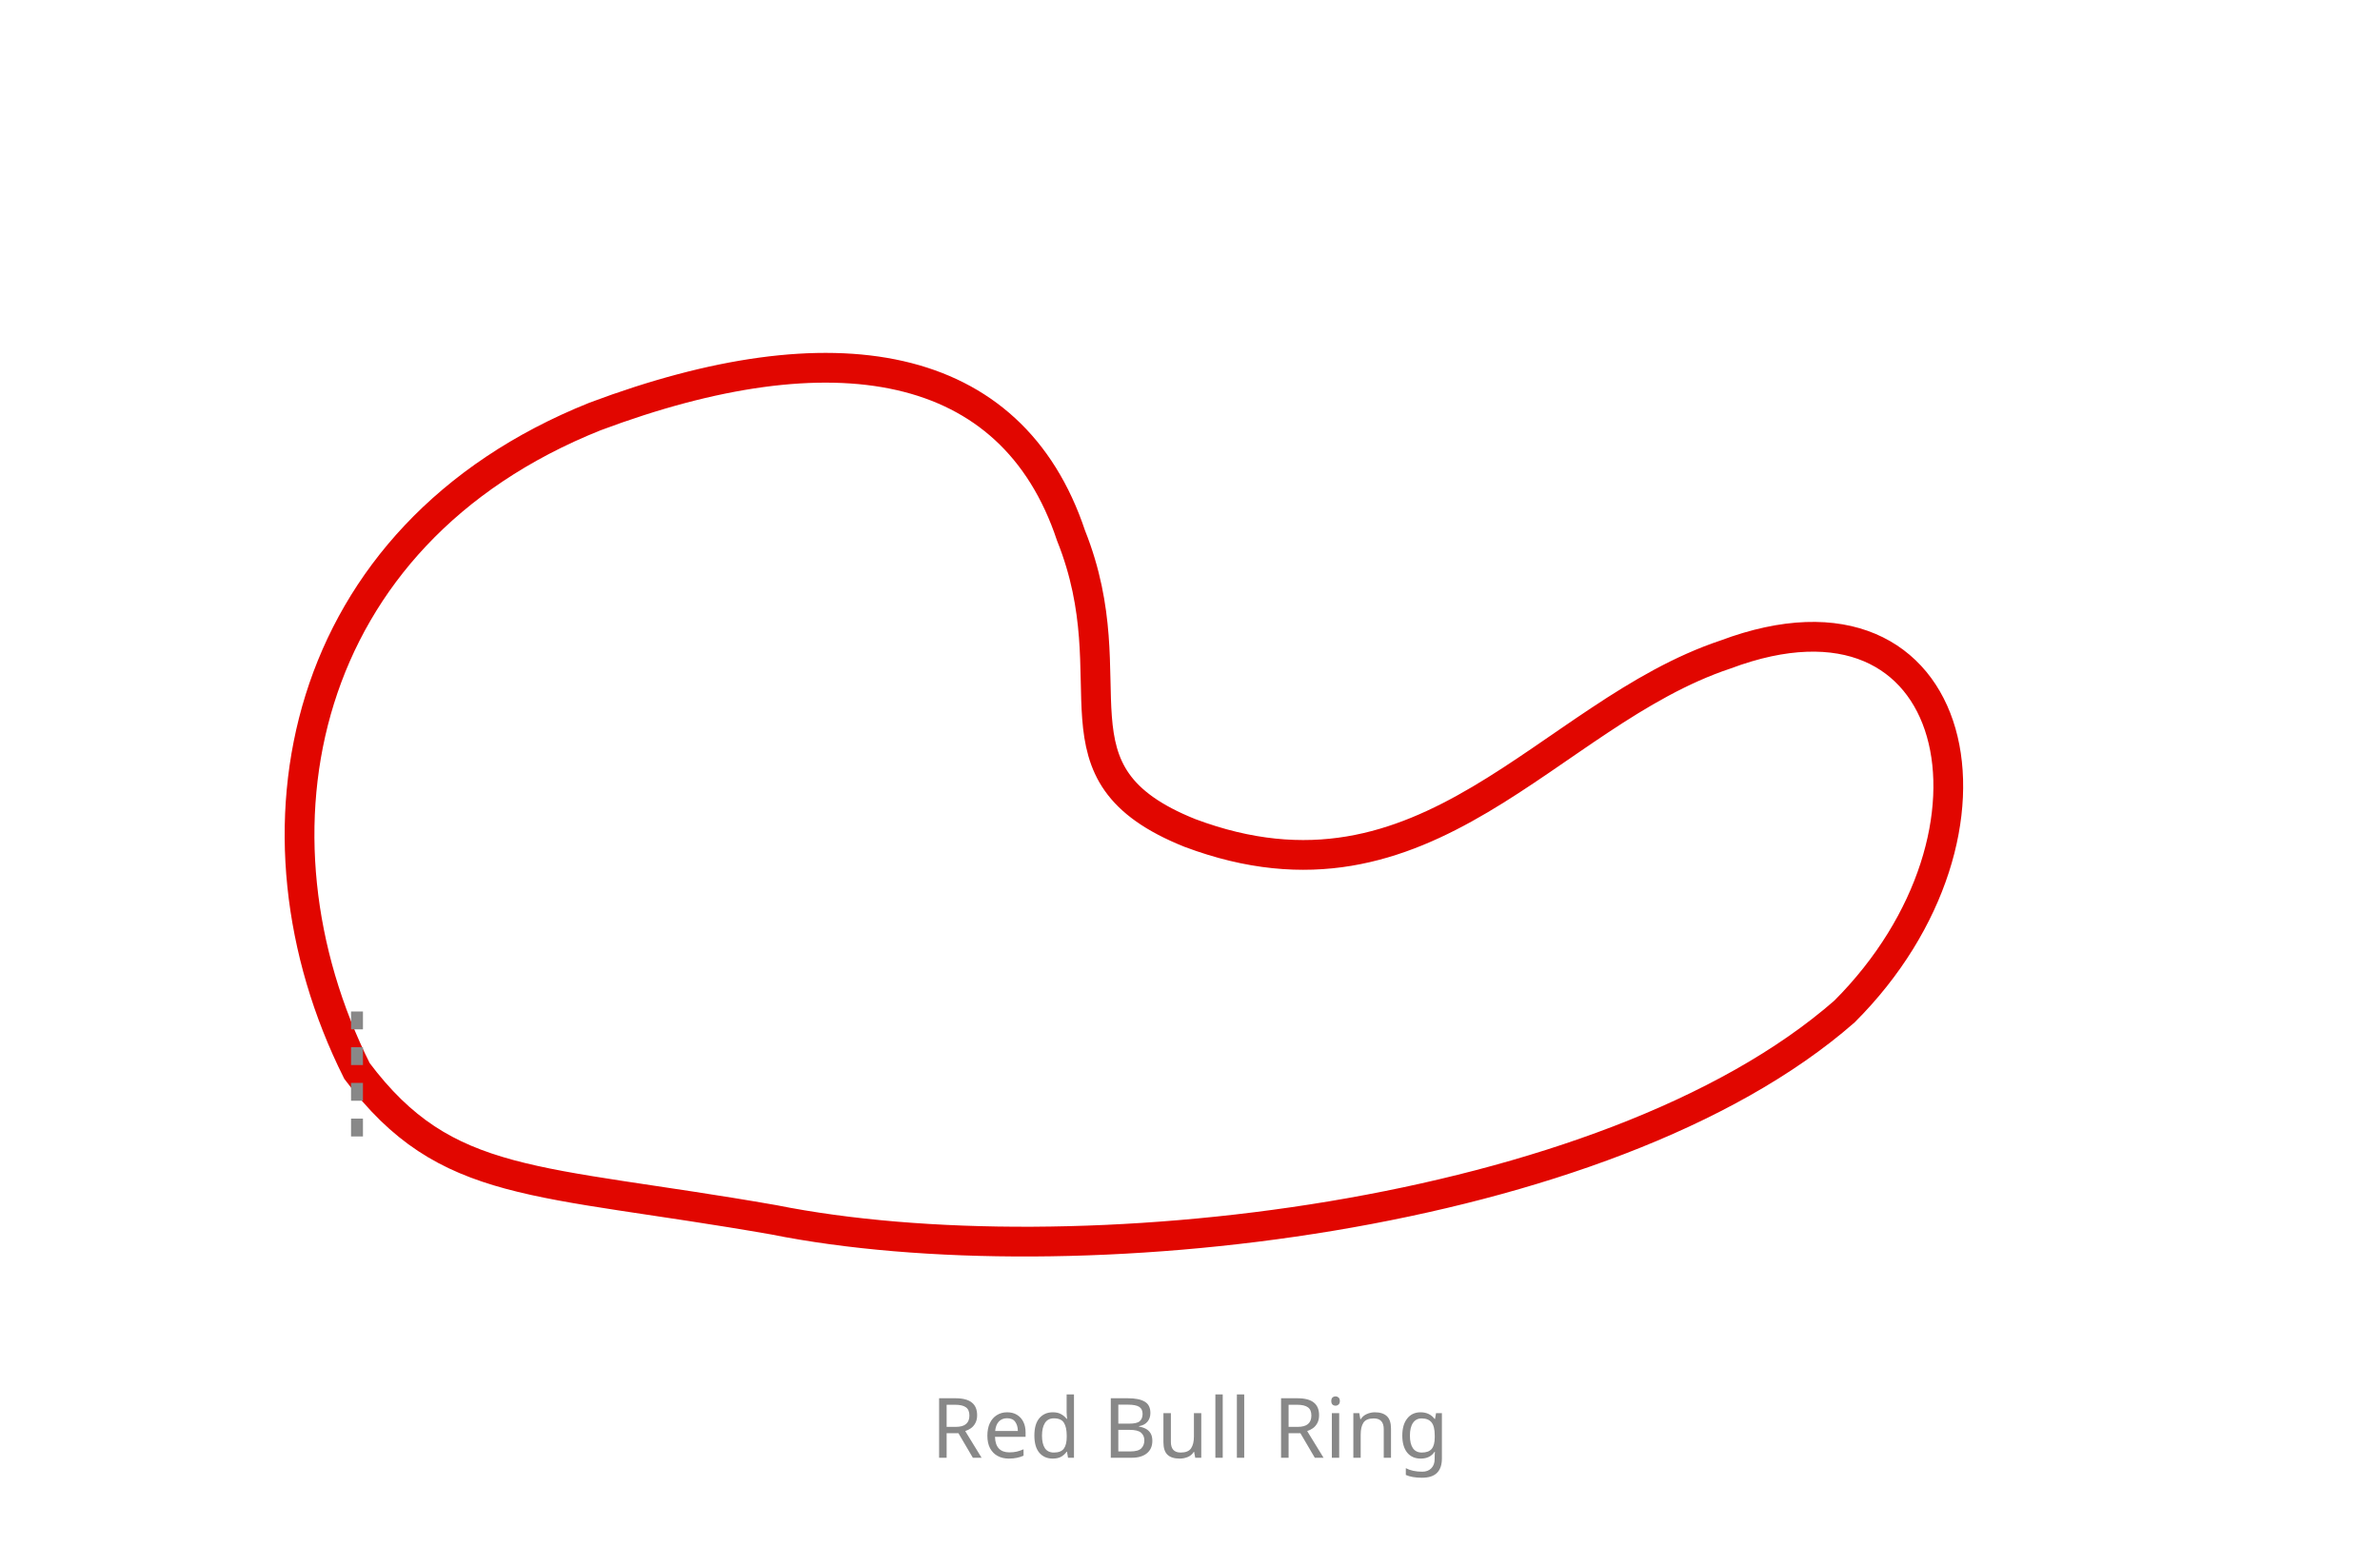
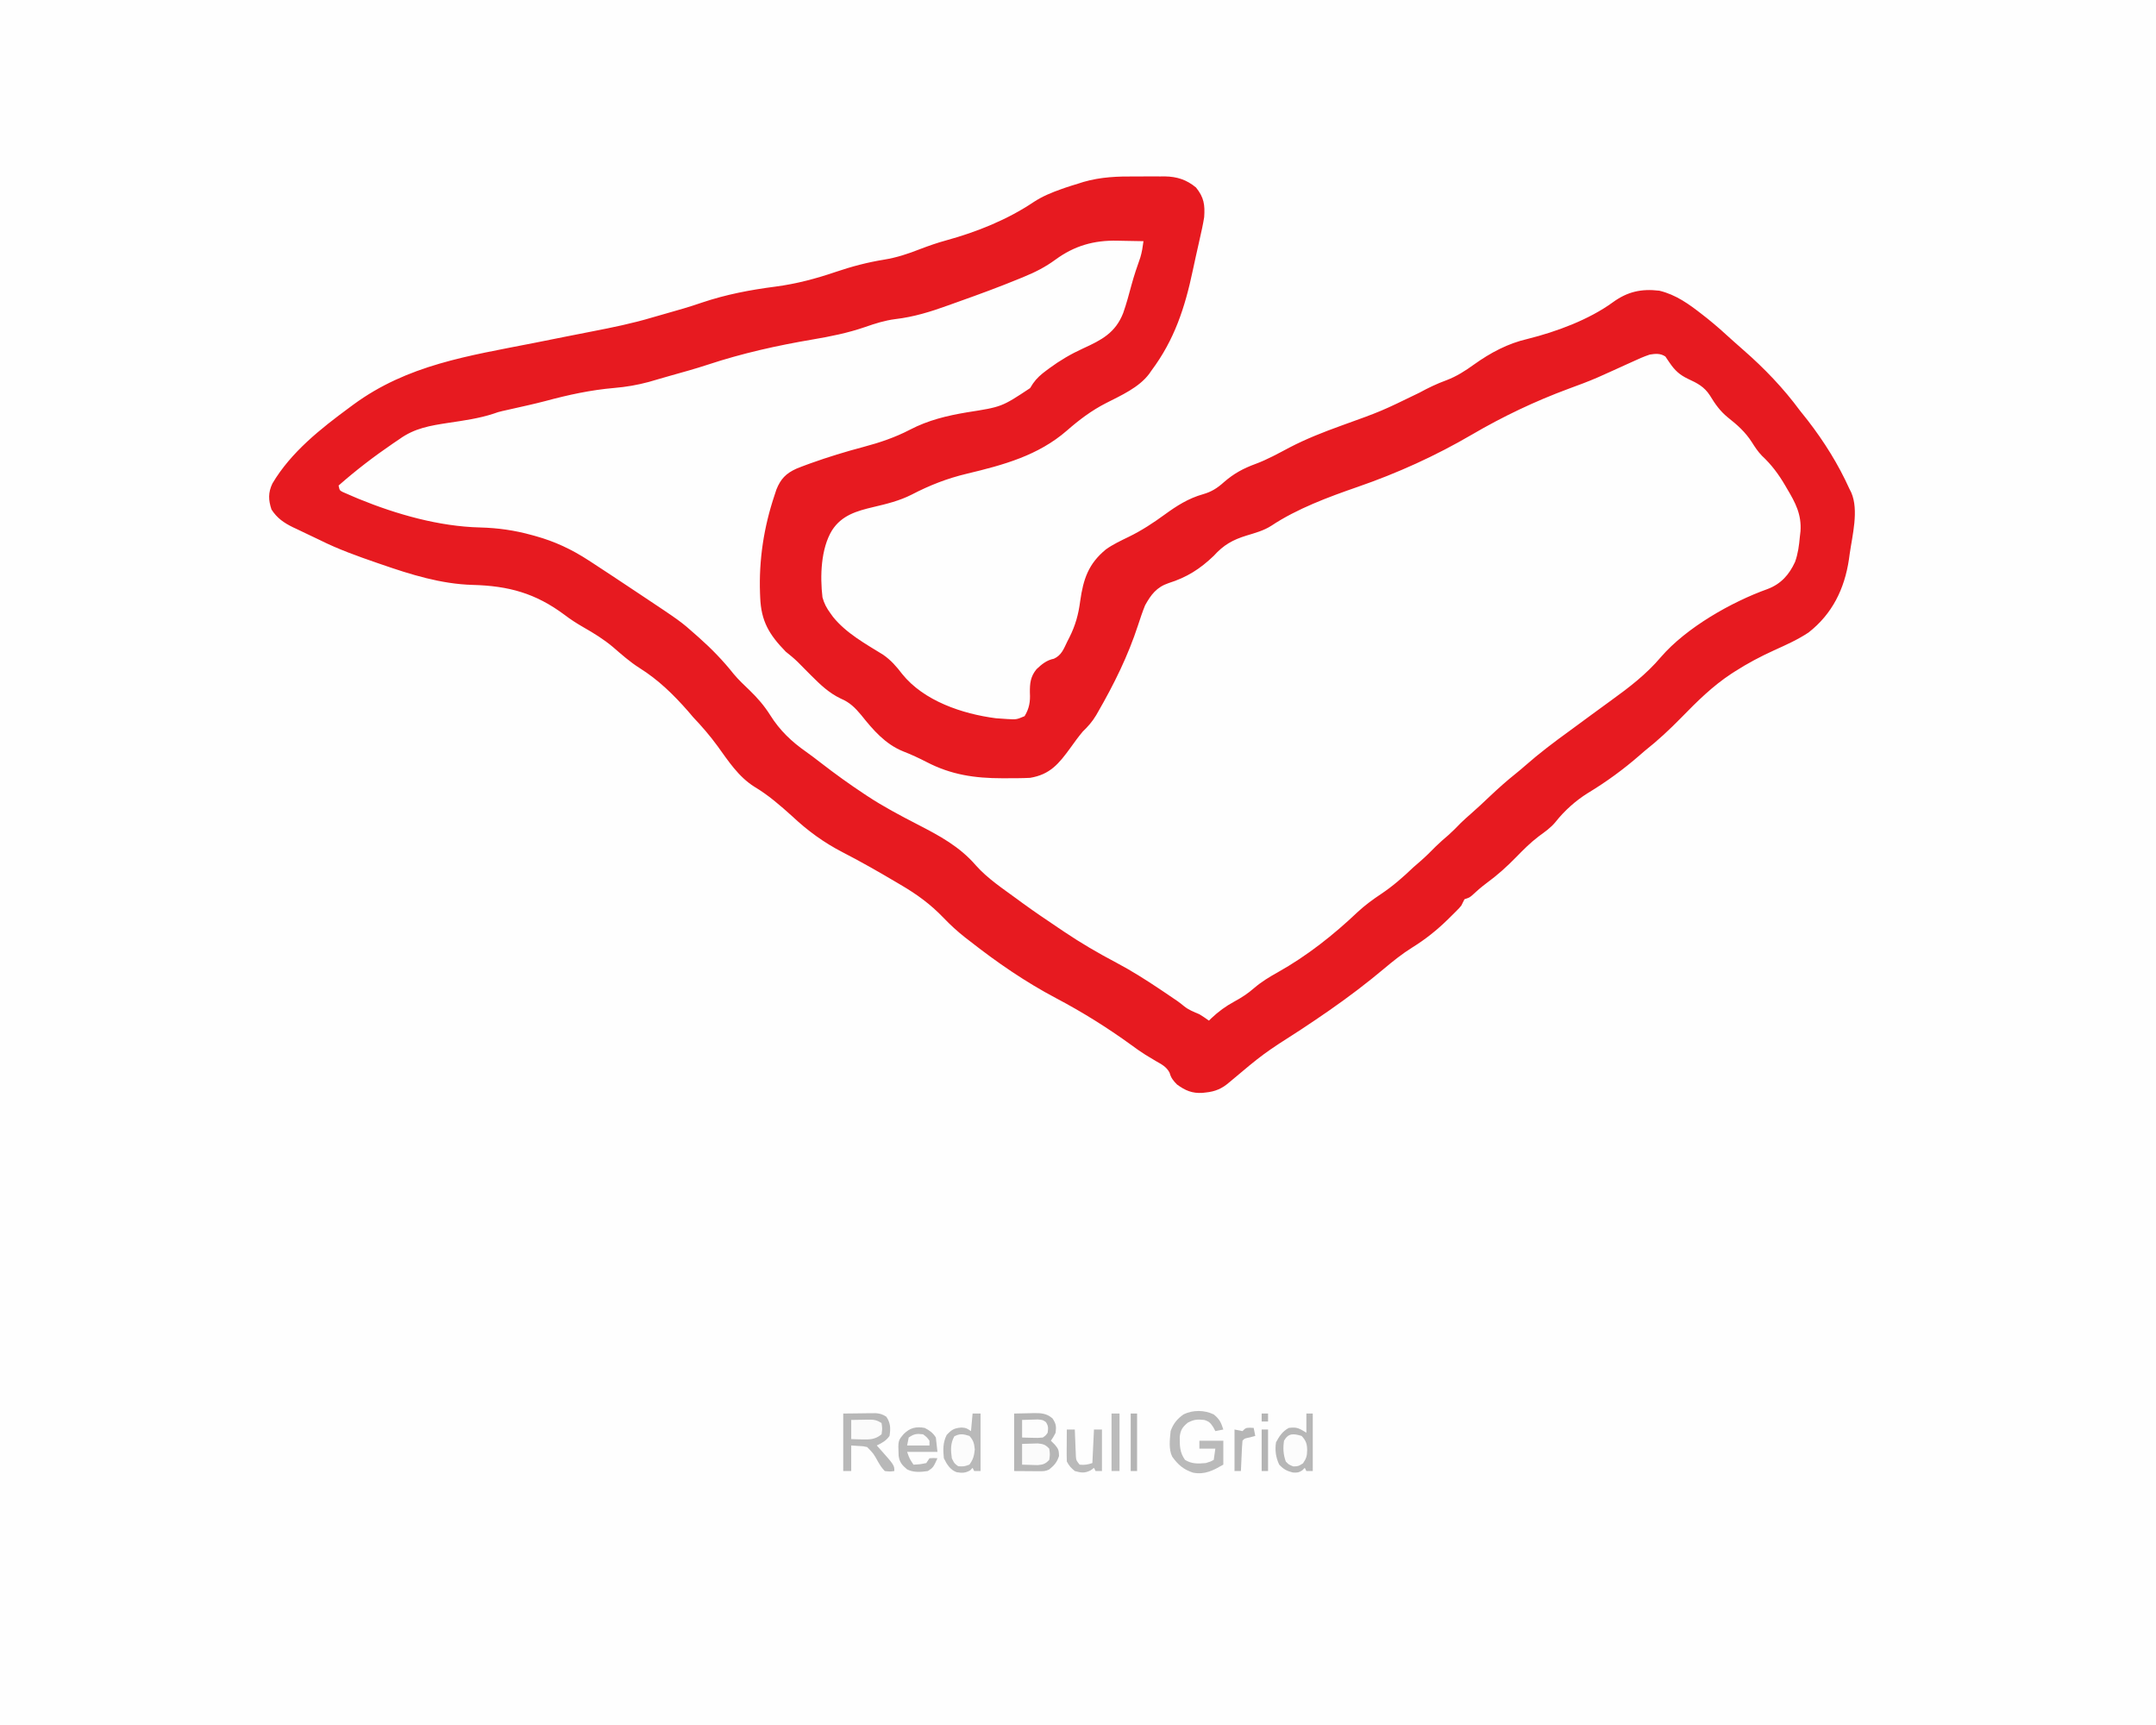
- <svg xmlns="http://www.w3.org/2000/svg" viewBox="0 0 400 260">
-   <path d="M 60 180            C 40 140, 50 90, 100 70            C 140 55, 170 60, 180 90            C 190 115, 175 130, 200 140            C 240 155, 260 120, 290 110            C 330 95, 340 140, 310 170            C 270 205, 180 215, 130 205            C 90 198, 75 200, 60 180 Z" fill="none" stroke="#e10600" stroke-width="5" stroke-linecap="round" />
-   <line x1="60" y1="170" x2="60" y2="192" stroke="#888" stroke-width="2" stroke-dasharray="3,3" />
-   <text x="200" y="245" text-anchor="middle" fill="#888" font-family="sans-serif" font-size="14">Red Bull Ring</text>
+ <svg xmlns="http://www.w3.org/2000/svg" version="1.1" width="1350" height="1080">
+   <path d="M0 0 C445.5 0 891 0 1350 0 C1350 356.4 1350 712.8 1350 1080 C904.5 1080 459 1080 0 1080 C0 723.6 0 367.2 0 0 Z " fill="#FEFEFE" transform="translate(0,0)" />
+   <path d="M0 0 C0.984 0.004 0.984 0.004 1.988 0.009 C4.056 0.02 6.123 0.045 8.191 0.07 C9.605 0.08 11.018 0.089 12.432 0.098 C15.873 0.12 19.313 0.154 22.754 0.195 C21.149 8.184 18.77 15.87 16.316 23.633 C15.526 26.152 14.735 28.672 13.945 31.191 C13.569 32.386 13.193 33.581 12.805 34.813 C11.639 38.565 10.529 42.332 9.451 46.111 C6.667 54.434 1.244 58.972 -6.246 63.195 C-10.194 65.135 -14.198 66.954 -18.199 68.782 C-24.911 71.902 -30.457 75.564 -36.246 80.195 C-37.662 81.175 -39.079 82.154 -40.496 83.133 C-43.491 85.361 -45.542 87.75 -47.746 90.758 C-56.583 102.566 -71.896 104.341 -85.619 106.774 C-100.611 109.458 -114.512 112.665 -127.918 120.166 C-134.929 123.948 -142.642 125.95 -150.246 128.195 C-150.931 128.398 -151.616 128.601 -152.322 128.81 C-155.053 129.619 -157.784 130.425 -160.516 131.228 C-186.263 137.02 -186.263 137.02 -205.555 152.511 C-208.927 159.47 -210.807 166.539 -212.434 174.07 C-212.68 175.152 -212.927 176.233 -213.182 177.348 C-215.741 188.798 -217.599 199.941 -217.434 211.695 C-217.424 212.689 -217.415 213.683 -217.405 214.707 C-217.369 217.537 -217.313 220.366 -217.246 223.195 C-217.232 223.914 -217.218 224.634 -217.204 225.375 C-216.907 237.348 -213.517 243.231 -205.41 251.879 C-203.738 253.669 -202.192 255.459 -200.684 257.383 C-198.194 260.255 -195.561 262.57 -192.664 265.016 C-190.782 266.712 -189.04 268.419 -187.297 270.25 C-179.728 278.183 -172.287 284.481 -162.191 289.145 C-156.684 291.746 -153.851 296.376 -150.457 301.223 C-148.256 304.182 -145.912 306.654 -143.246 309.195 C-142.719 309.72 -142.192 310.245 -141.648 310.785 C-134.104 317.726 -124.346 321.205 -114.965 324.977 C-112.55 326.059 -110.632 327.221 -108.496 328.758 C-96.906 336.476 -79.855 336.399 -66.52 336.436 C-64.383 336.445 -62.246 336.476 -60.109 336.508 C-49.8 336.59 -40.577 335.916 -32.246 329.195 C-29.633 326.511 -29.633 326.511 -27.246 323.508 C-26.815 322.982 -26.385 322.456 -25.941 321.914 C-22.923 318.178 -20.197 314.327 -17.695 310.23 C-16.246 308.195 -16.246 308.195 -13.793 305.762 C1.407 290.445 11.69 263.3 18.445 243.168 C26.083 220.489 26.083 220.489 35.562 215.164 C37.872 214.143 40.128 213.47 42.566 212.82 C51.929 210.239 59.202 204.144 66.172 197.602 C67.45 196.41 67.45 196.41 68.754 195.195 C69.592 194.352 69.592 194.352 70.448 193.492 C75.734 188.436 80.814 186.387 87.754 184.32 C94.736 182.069 101.223 179.757 107.504 175.945 C124.039 166.014 142.225 159.207 160.391 152.917 C172.492 148.684 184.113 143.546 195.754 138.195 C197.411 137.449 199.069 136.703 200.727 135.957 C209.314 132.043 217.564 127.695 225.754 123.008 C249.615 109.356 273.768 97.689 299.629 88.32 C308.956 84.907 317.956 80.706 326.994 76.6 C327.614 76.318 328.235 76.037 328.874 75.746 C330.585 74.969 332.295 74.188 334.005 73.407 C338.519 71.417 342.862 69.824 347.754 71.195 C350.845 73.86 353.266 76.973 355.754 80.195 C359.03 84.108 362.13 85.933 366.691 88.07 C374.097 91.633 377.308 95.926 381.629 102.695 C385.154 108.112 389.706 111.817 394.762 115.762 C399.925 119.963 403.137 124.616 406.688 130.223 C408.675 133.082 410.714 135.267 413.254 137.633 C418.13 142.299 421.467 147.485 424.735 153.368 C425.436 154.625 426.151 155.874 426.878 157.116 C432.434 166.646 435.07 173.923 433.754 185.195 C433.655 186.321 433.555 187.446 433.453 188.605 C432.324 198.36 429.215 206.911 421.871 213.688 C418.552 216.052 414.956 217.387 411.168 218.844 C393.992 225.644 378.561 236.014 363.504 246.57 C362.825 247.046 362.147 247.521 361.448 248.011 C355.579 252.191 349.872 256.56 345.254 262.133 C339.8 268.686 333.754 274.219 326.941 279.32 C326.206 279.877 325.471 280.433 324.714 281.006 C318.774 285.482 312.749 289.838 306.707 294.174 C284.43 310.183 262.772 326.842 242.668 345.527 C240.437 347.57 238.186 349.568 235.902 351.551 C231.756 355.166 227.746 358.911 223.754 362.695 C222.259 364.107 220.764 365.518 219.27 366.93 C218.519 367.639 217.768 368.349 216.994 369.08 C211.552 374.219 206.09 379.337 200.622 384.448 C199.399 385.592 198.177 386.737 196.956 387.884 C188.163 396.142 179.26 403.858 169.254 410.633 C162.341 415.324 156.341 420.752 150.324 426.527 C137.181 438.892 121.901 448.913 106.457 458.172 C100.118 461.979 94.268 466.023 88.497 470.62 C84.339 473.881 80.032 476.284 75.344 478.68 C70.963 481.243 67.378 484.67 63.754 488.195 C62.866 487.58 62.866 487.58 61.961 486.953 C61.171 486.414 60.381 485.875 59.566 485.32 C58.789 484.787 58.012 484.253 57.211 483.703 C54.835 482.141 54.835 482.141 52.336 481.273 C49.073 479.911 46.439 477.923 43.629 475.82 C32.194 467.504 20.37 460.013 7.823 453.483 C-16.184 440.986 -38.627 425.442 -60.246 409.195 C-60.858 408.737 -61.47 408.279 -62.101 407.808 C-78.616 395.41 -78.616 395.41 -84.684 388.195 C-91.567 380.145 -100.269 375.288 -109.559 370.445 C-111.883 369.21 -114.207 367.974 -116.531 366.738 C-119.701 365.064 -122.872 363.392 -126.046 361.725 C-150.327 348.937 -173.186 332.785 -194.246 315.195 C-194.947 314.617 -195.649 314.038 -196.371 313.441 C-202.686 308.096 -207.955 302.534 -212.059 295.32 C-216.206 288.538 -221.887 283.346 -227.552 277.826 C-232.492 273.001 -236.922 268.136 -241.188 262.707 C-260.323 239.36 -288.401 223.569 -313.454 207.356 C-315.088 206.298 -316.721 205.237 -318.354 204.177 C-334.212 193.897 -348.87 186.866 -367.246 182.195 C-368.244 181.936 -369.242 181.677 -370.27 181.41 C-376.283 180.097 -382.306 180.025 -388.434 179.82 C-404.911 179.255 -421.352 176.575 -437.15 171.82 C-439.639 171.078 -442.138 170.375 -444.637 169.668 C-457.006 166.103 -468.645 161.771 -480.246 156.195 C-480.246 152.195 -480.246 152.195 -478.035 149.855 C-476.992 148.975 -475.936 148.111 -474.871 147.258 C-474.011 146.551 -474.011 146.551 -473.133 145.831 C-439.228 118.4 -439.228 118.4 -422.75 115.73 C-422.039 115.611 -421.329 115.492 -420.597 115.369 C-418.335 114.989 -416.072 114.622 -413.809 114.258 C-403.888 112.65 -394.213 110.802 -384.527 108.103 C-380.481 106.984 -376.414 106.063 -372.309 105.195 C-366.64 103.964 -360.998 102.669 -355.371 101.258 C-354.395 101.015 -354.395 101.015 -353.4 100.768 C-349.845 99.877 -346.311 98.937 -342.785 97.938 C-332.982 95.23 -323.441 93.645 -313.309 92.695 C-296.316 91.088 -280.649 87.228 -264.555 81.664 C-251.064 77.015 -237.196 73.504 -223.375 69.995 C-221.125 69.42 -218.879 68.832 -216.635 68.236 C-207.095 65.731 -197.528 63.96 -187.799 62.359 C-174.475 60.147 -161.599 57.728 -148.912 52.948 C-142.916 50.756 -137.178 49.706 -130.879 48.895 C-119.681 47.397 -109.424 44.024 -98.809 40.258 C-96.879 39.586 -94.949 38.915 -93.02 38.244 C-60.455 27.94 -60.455 27.94 -31.309 11.195 C-22.557 4.238 -11.151 -0.096 0 0 Z " fill="#FEFEFE" transform="translate(693.2461,150.8047)" />
+   <path d="M0 0 C3.092 0.022 6.181 -0 9.273 -0.025 C11.267 -0.023 13.261 -0.018 15.255 -0.01 C16.165 -0.018 17.074 -0.026 18.011 -0.034 C25.614 0.076 31.611 2.025 37.509 6.896 C42.524 13.092 43.189 17.79 42.634 25.521 C41.908 30.067 40.912 34.536 39.884 39.021 C39.608 40.26 39.332 41.499 39.048 42.776 C38.498 45.243 37.944 47.709 37.386 50.174 C36.755 52.983 36.146 55.794 35.556 58.611 C30.642 81.978 24.043 102.264 9.634 121.521 C8.936 122.533 8.936 122.533 8.224 123.564 C1.766 132.194 -9.546 137.163 -18.928 141.959 C-28.013 146.627 -35.629 152.376 -43.307 159.096 C-61.296 174.737 -83.055 180.637 -105.866 186.084 C-118.414 189.08 -129.138 193.293 -140.553 199.209 C-148.1 203.051 -156.269 205.048 -164.475 206.968 C-174.912 209.435 -184.282 212.109 -190.366 221.521 C-197.396 232.974 -197.939 250.348 -196.366 263.521 C-195.296 267.405 -193.751 270.293 -191.366 273.521 C-190.564 274.633 -190.564 274.633 -189.745 275.768 C-181.558 285.926 -169.407 292.649 -158.425 299.416 C-153.567 302.76 -150.042 306.796 -146.491 311.459 C-132.972 328.346 -108.796 336.497 -87.803 339.209 C-86.326 339.333 -84.846 339.436 -83.366 339.521 C-82.422 339.586 -81.479 339.65 -80.507 339.717 C-74.861 340.028 -74.861 340.028 -69.803 337.896 C-66.842 333.004 -66.176 328.796 -66.491 323.146 C-66.557 317.315 -66.113 313.116 -62.366 308.521 C-59.037 305.355 -56.001 302.849 -51.436 301.936 C-46.67 299.74 -45.337 295.857 -43.116 291.271 C-42.683 290.425 -42.25 289.578 -41.803 288.705 C-37.972 281.102 -36.077 274.236 -34.991 265.834 C-33.037 252.109 -29.886 242.544 -18.928 233.521 C-14.408 230.276 -9.414 227.977 -4.427 225.548 C3.524 221.653 10.725 216.928 17.873 211.722 C25.481 206.191 32.737 201.545 41.884 198.959 C47.167 197.46 50.805 195.163 54.915 191.475 C61.145 186.015 67.137 182.791 74.814 179.975 C82.217 177.244 89.156 173.354 96.127 169.681 C106.598 164.23 117.359 160.038 128.447 156.021 C153.491 147.022 153.491 147.022 177.384 135.396 C182.941 132.359 188.37 129.751 194.322 127.584 C200.815 125.122 206.015 121.744 211.639 117.707 C221.923 110.361 232.8 104.547 245.177 101.709 C263.115 97.235 283.598 89.684 298.634 78.709 C307.739 72.108 316.409 70.187 327.634 71.521 C338.136 74.039 346.292 79.984 354.634 86.521 C355.605 87.279 356.575 88.037 357.575 88.818 C363.19 93.323 368.547 98.083 373.833 102.967 C375.981 104.926 378.151 106.832 380.353 108.729 C393.403 120.122 405.357 132.587 415.634 146.521 C417.259 148.563 418.884 150.605 420.509 152.646 C430.794 165.933 439.726 180.204 446.634 195.521 C447.025 196.299 447.415 197.076 447.818 197.877 C452.671 209.03 448.44 224.881 446.822 236.396 C446.669 237.513 446.516 238.629 446.358 239.779 C443.607 258.151 435.988 273.865 421.075 285.521 C414.298 290.033 406.909 293.311 399.517 296.664 C390.929 300.574 382.817 304.864 374.884 309.959 C373.875 310.604 373.875 310.604 372.845 311.263 C360.982 319.045 351.31 328.655 341.45 338.746 C334.165 346.187 326.815 353.061 318.634 359.521 C317.52 360.467 316.412 361.42 315.314 362.385 C305.182 371.233 294.336 379.122 282.822 386.084 C275.255 390.801 268.225 397.083 262.697 404.084 C259.698 407.784 255.965 410.322 252.146 413.127 C247.025 417.001 242.606 421.425 238.134 426.021 C232.233 432.076 226.268 437.44 219.45 442.432 C216.188 444.853 213.196 447.483 210.22 450.244 C208.634 451.521 208.634 451.521 205.634 452.521 C204.926 453.833 204.263 455.17 203.634 456.521 C202.281 458.134 202.281 458.134 200.728 459.693 C199.867 460.56 199.867 460.56 198.99 461.445 C198.377 462.047 197.765 462.65 197.134 463.271 C196.501 463.897 195.868 464.522 195.216 465.167 C188.339 471.888 181.242 477.566 173.072 482.646 C166.666 486.633 160.943 491.232 155.17 496.078 C150.181 500.262 145.121 504.319 139.947 508.271 C139.319 508.753 138.691 509.235 138.045 509.731 C126.818 518.269 115.209 526.221 103.444 533.993 C79.732 549.183 79.732 549.183 58.247 567.244 C53.81 571.111 49.457 572.951 43.634 573.521 C42.953 573.598 42.273 573.674 41.572 573.752 C35.163 574.164 30.777 572.291 25.634 568.521 C23.246 566.072 21.887 564.451 20.99 561.158 C19.048 557.382 15.95 555.877 12.384 553.834 C10.909 552.952 9.437 552.067 7.966 551.178 C7.23 550.733 6.493 550.288 5.734 549.83 C2.738 547.963 -0.08 545.921 -2.928 543.834 C-17.982 532.914 -33.552 523.202 -49.997 514.52 C-69.437 504.244 -87.102 492.078 -104.366 478.521 C-105.267 477.828 -106.168 477.134 -107.096 476.42 C-111.947 472.594 -116.347 468.563 -120.61 464.104 C-128.765 455.617 -137.232 449.443 -147.366 443.521 C-148.351 442.939 -149.336 442.356 -150.351 441.755 C-161.318 435.277 -172.347 428.967 -183.678 423.146 C-195.545 417.022 -205.601 409.68 -215.366 400.521 C-222.804 393.823 -230.306 387.277 -238.928 382.146 C-249.014 375.808 -255.251 366.054 -262.127 356.568 C-266.83 350.123 -271.87 344.308 -277.366 338.521 C-278.435 337.277 -279.498 336.027 -280.553 334.771 C-289.721 324.337 -299.084 315.193 -310.862 307.787 C-316.913 303.965 -322.262 299.204 -327.667 294.533 C-333.433 289.697 -339.547 285.955 -346.058 282.233 C-350.169 279.868 -354.03 277.41 -357.803 274.521 C-376.069 260.885 -392.95 256.314 -415.464 255.721 C-435.275 255.156 -454.097 249.268 -472.678 242.834 C-473.582 242.523 -474.485 242.213 -475.416 241.893 C-487.556 237.708 -499.548 233.426 -511.048 227.669 C-513.754 226.329 -516.486 225.054 -519.221 223.775 C-521.229 222.818 -523.235 221.858 -525.241 220.896 C-526.626 220.249 -526.626 220.249 -528.039 219.589 C-533.68 216.815 -537.918 213.871 -541.366 208.521 C-543.337 202.609 -543.525 197.942 -540.78 192.209 C-529.145 172.552 -510.482 157.863 -492.366 144.521 C-491.652 143.993 -490.938 143.465 -490.203 142.921 C-456.135 117.856 -417.981 112.324 -377.338 104.306 C-370.755 103.007 -364.176 101.688 -357.598 100.365 C-352.001 99.241 -346.401 98.139 -340.796 97.057 C-327.912 94.558 -315.153 91.961 -302.578 88.178 C-300.105 87.444 -297.624 86.746 -295.139 86.053 C-287.296 83.858 -279.502 81.623 -271.803 78.959 C-256.672 73.866 -241.639 71.017 -225.812 68.966 C-212.661 67.233 -200.551 64.009 -188.006 59.74 C-178.087 56.373 -168.151 53.751 -157.803 52.084 C-149.941 50.807 -142.784 48.443 -135.366 45.521 C-129.93 43.449 -124.531 41.546 -118.913 40.022 C-99.724 34.743 -80.579 27.075 -64.018 15.943 C-58.535 12.369 -52.885 10.069 -46.741 7.896 C-45.57 7.481 -45.57 7.481 -44.375 7.056 C-41.721 6.154 -39.05 5.331 -36.366 4.521 C-34.688 3.985 -34.688 3.985 -32.976 3.438 C-21.98 0.26 -11.404 -0.095 0 0 Z M-50.514 52.096 C-56.747 56.66 -62.972 59.865 -70.116 62.771 C-71.232 63.234 -72.348 63.697 -73.498 64.173 C-85.802 69.211 -98.263 73.812 -110.792 78.253 C-113.099 79.072 -115.404 79.897 -117.706 80.731 C-128.699 84.706 -139.136 87.947 -150.762 89.31 C-157.405 90.168 -163.371 92.062 -169.678 94.271 C-180.517 98.013 -191.345 100.179 -202.616 102.084 C-224.915 105.869 -246.638 110.714 -268.147 117.826 C-276.036 120.425 -284.04 122.625 -292.036 124.865 C-294.185 125.471 -296.331 126.088 -298.475 126.713 C-299.677 127.062 -300.878 127.412 -302.116 127.771 C-303.121 128.065 -304.127 128.359 -305.163 128.662 C-312.355 130.592 -319.258 131.776 -326.689 132.407 C-341.564 133.693 -355.476 136.732 -369.864 140.607 C-376.874 142.437 -383.95 143.986 -391.019 145.568 C-392.028 145.796 -393.037 146.024 -394.077 146.26 C-394.957 146.456 -395.836 146.652 -396.742 146.855 C-399.437 147.504 -399.437 147.504 -402.292 148.508 C-411.329 151.489 -420.864 152.8 -430.248 154.205 C-441.899 155.997 -451.689 157.51 -461.366 164.521 C-462.712 165.434 -464.06 166.344 -465.409 167.252 C-477.23 175.311 -488.629 184.063 -499.366 193.521 C-498.708 196.539 -498.708 196.539 -496.753 197.561 C-494.339 198.628 -491.925 199.688 -489.491 200.709 C-488.561 201.101 -487.632 201.493 -486.674 201.897 C-463.072 211.55 -436.387 219.147 -410.755 219.761 C-399.527 220.058 -389.177 221.524 -378.366 224.521 C-377.31 224.808 -377.31 224.808 -376.233 225.101 C-363.953 228.493 -353.285 233.526 -342.624 240.479 C-341.518 241.197 -341.518 241.197 -340.39 241.93 C-332.719 246.925 -325.088 251.978 -317.472 257.056 C-315.171 258.589 -312.867 260.119 -310.563 261.648 C-285.066 278.612 -285.066 278.612 -275.616 287.021 C-274.994 287.569 -274.372 288.117 -273.731 288.681 C-265.759 295.758 -258.601 303.133 -251.975 311.486 C-248.903 315.191 -245.392 318.438 -241.928 321.771 C-236.932 326.61 -232.757 331.443 -229.053 337.334 C-223.067 346.853 -215.746 353.833 -206.53 360.271 C-203.406 362.493 -200.376 364.805 -197.346 367.154 C-188.574 373.953 -179.625 380.401 -170.366 386.521 C-169.434 387.141 -169.434 387.141 -168.483 387.773 C-158.346 394.464 -147.743 400.074 -136.952 405.631 C-123.186 412.727 -110.541 419.467 -100.3 431.346 C-92.902 439.67 -83.294 445.96 -74.366 452.521 C-73.31 453.301 -72.254 454.081 -71.167 454.885 C-63.781 460.25 -56.225 465.366 -48.645 470.452 C-47.483 471.233 -46.321 472.014 -45.161 472.797 C-34.583 479.927 -23.685 486.284 -12.394 492.222 C-2.872 497.269 6.125 502.97 15.072 508.959 C15.957 509.551 15.957 509.551 16.86 510.155 C26.642 516.712 26.642 516.712 30.275 519.674 C33.186 521.954 36.233 523.089 39.634 524.521 C41.708 525.772 43.655 527.121 45.634 528.521 C46.121 528.037 46.609 527.552 47.111 527.053 C51.577 522.83 56.109 519.507 61.509 516.584 C66.027 514.136 69.928 511.612 73.822 508.209 C78.482 504.212 83.361 501.25 88.697 498.271 C106.963 488.039 123.533 474.954 138.7 460.561 C143.326 456.26 148.208 452.707 153.447 449.209 C160.872 444.242 167.184 438.692 173.634 432.521 C175.042 431.283 176.458 430.053 177.884 428.834 C181.302 425.875 184.463 422.711 187.634 419.49 C190.197 416.967 192.907 414.646 195.634 412.303 C198.342 409.891 200.866 407.317 203.384 404.709 C205.339 402.808 207.337 401.019 209.396 399.232 C213.523 395.648 217.487 391.914 221.447 388.146 C226.768 383.121 232.16 378.299 237.892 373.74 C239.886 372.126 241.826 370.496 243.751 368.803 C252.52 361.093 261.723 354.148 271.178 347.304 C275.972 343.824 280.731 340.298 285.495 336.776 C289.511 333.81 293.54 330.864 297.595 327.951 C308.857 319.829 319.624 311.548 328.634 300.896 C344.582 282.418 372.846 266.386 395.381 258.32 C403.759 255.171 408.934 249.368 412.634 241.311 C414.49 236.134 415.153 230.979 415.634 225.521 C415.764 224.406 415.894 223.291 416.029 222.143 C416.739 211.563 412.884 204.339 407.634 195.521 C407.265 194.886 406.897 194.251 406.517 193.596 C402.355 186.481 397.886 180.447 391.818 174.799 C389.335 172.21 387.546 169.491 385.634 166.459 C381.492 159.984 376.521 155.585 370.532 150.865 C365.575 146.807 362.59 142.489 359.263 137.033 C355.762 131.635 351.379 129.38 345.697 126.771 C340.336 124.211 337.353 121.459 334.036 116.572 C333.574 115.896 333.111 115.219 332.634 114.521 C332.243 113.938 331.853 113.354 331.45 112.752 C328.331 110.639 325.197 110.937 321.634 111.521 C317.836 112.769 314.256 114.401 310.634 116.084 C309.614 116.542 308.593 117 307.542 117.472 C304.567 118.809 301.6 120.163 298.634 121.521 C295.993 122.72 293.348 123.909 290.697 125.084 C290.082 125.357 289.467 125.63 288.834 125.911 C282.94 128.479 276.916 130.676 270.884 132.896 C249.855 140.677 229.658 150.291 210.294 161.615 C187.474 174.96 163.476 185.839 138.49 194.451 C120.449 200.712 100.737 208.013 84.759 218.646 C79.899 221.781 74.618 223.161 69.134 224.834 C60.439 227.535 54.811 230.684 48.634 237.521 C39.992 245.801 31.757 251.002 20.329 254.611 C12.843 257.139 9.328 261.838 5.634 268.521 C3.975 272.61 2.586 276.768 1.224 280.964 C-5.055 300.164 -13.779 317.835 -23.866 335.334 C-24.251 336.003 -24.636 336.673 -25.032 337.363 C-27.394 341.315 -30.052 344.349 -33.366 347.521 C-36.144 350.843 -38.671 354.305 -41.178 357.834 C-48.394 367.712 -53.818 374.412 -66.366 376.521 C-71.445 376.774 -76.531 376.766 -81.616 376.771 C-82.336 376.773 -83.057 376.774 -83.799 376.776 C-100.981 376.769 -115.758 374.62 -131.116 366.646 C-135.943 364.171 -140.735 361.912 -145.803 359.959 C-157.091 355.404 -164.65 346.56 -172.085 337.24 C-176.018 332.553 -179.255 329.289 -184.928 326.896 C-192.309 323.36 -197.664 318.235 -203.366 312.521 C-203.866 312.023 -204.366 311.525 -204.881 311.012 C-207.232 308.665 -209.572 306.309 -211.893 303.932 C-214.274 301.611 -216.772 299.595 -219.366 297.521 C-229.741 286.855 -234.794 278.484 -235.366 263.521 C-235.417 262.294 -235.417 262.294 -235.469 261.041 C-236.227 239.959 -233.081 219.53 -226.366 199.521 C-225.983 198.356 -225.6 197.191 -225.206 195.99 C-222.521 189.357 -219.256 185.936 -212.71 182.962 C-210.612 182.097 -208.498 181.3 -206.366 180.521 C-205.496 180.202 -204.625 179.883 -203.728 179.554 C-192.852 175.643 -181.847 172.299 -170.678 169.334 C-160.478 166.624 -150.922 163.409 -141.54 158.524 C-130.073 152.564 -118.473 149.789 -105.788 147.663 C-84.106 144.277 -84.106 144.277 -66.366 132.521 C-65.768 131.57 -65.17 130.619 -64.553 129.639 C-62.178 126.254 -59.532 123.943 -56.241 121.521 C-55.662 121.089 -55.083 120.656 -54.486 120.209 C-47.69 115.194 -40.751 111.117 -33.065 107.617 C-21.572 102.369 -12.92 97.894 -8.072 85.515 C-6.009 79.689 -4.433 73.706 -2.819 67.744 C-1.25 61.982 0.656 56.373 2.654 50.748 C3.689 47.341 4.165 44.046 4.634 40.521 C0.581 40.421 -3.471 40.349 -7.524 40.302 C-8.897 40.282 -10.27 40.255 -11.643 40.22 C-26.283 39.856 -38.618 43.377 -50.514 52.096 Z " fill="#E71A20" transform="translate(711.366,110.4785)" />
+   <path d="M0 0 C3.032 -0.062 6.064 -0.124 9.188 -0.188 C10.607 -0.228 10.607 -0.228 12.055 -0.27 C16.849 -0.318 20.155 -0.203 24 3 C26.339 6.509 26.413 7.871 26 12 C24.5 14.875 24.5 14.875 23 17 C23.846 17.846 24.691 18.691 25.562 19.562 C27.788 22.251 27.995 22.857 28.125 26.562 C26.814 30.568 25.218 32.332 22 35 C19.599 36.2 18.106 36.115 15.43 36.098 C14.623 36.095 13.815 36.093 12.984 36.09 C11.958 36.081 10.932 36.072 9.875 36.062 C4.987 36.032 4.987 36.032 0 36 C0 24.12 0 12.24 0 0 Z " fill="#B6B6B6" transform="translate(635,885)" />
+   <path d="M0 0 C3.712 -0.041 7.425 -0.083 11.25 -0.125 C12.997 -0.152 12.997 -0.152 14.778 -0.18 C15.702 -0.185 16.626 -0.19 17.578 -0.195 C18.521 -0.206 19.463 -0.216 20.435 -0.227 C23.166 0.015 24.719 0.499 27 2 C29.674 6.01 29.7 9.286 29 14 C26.765 17.113 24.38 18.359 21 20 C21.459 20.508 21.918 21.016 22.391 21.539 C32 32.319 32 32.319 32 36 C29.262 36.363 29.262 36.363 26 36 C23.77 33.48 23.77 33.48 21.812 30.188 C18.988 25.097 18.988 25.097 15 21 C12.498 20.424 12.498 20.424 9.812 20.312 C7.43 20.158 7.43 20.158 5 20 C5 25.28 5 30.56 5 36 C3.35 36 1.7 36 0 36 C0 24.12 0 12.24 0 0 Z " fill="#B8B8B8" transform="translate(528,885)" />
+   <path d="M0 0 C1.65 0 3.3 0 5 0 C5 11.88 5 23.76 5 36 C3.68 36 2.36 36 1 36 C0.67 35.34 0.34 34.68 0 34 C-0.495 34.516 -0.99 35.031 -1.5 35.562 C-4.499 37.287 -6.642 37.275 -10.031 36.719 C-14.079 35.241 -16.122 31.757 -18 28 C-18.532 22.662 -18.641 18.304 -16.25 13.438 C-13.123 10.05 -11.525 9.124 -6.938 8.75 C-4 9 -4 9 -1 11 C-0.67 7.37 -0.34 3.74 0 0 Z " fill="#B9B9B9" transform="translate(609,885)" />
+   <path d="M0 0 C1.32 0 2.64 0 4 0 C4 11.88 4 23.76 4 36 C2.68 36 1.36 36 0 36 C-0.33 35.34 -0.66 34.68 -1 34 C-1.516 34.516 -2.031 35.031 -2.562 35.562 C-5 37 -5 37 -8.438 36.938 C-12.36 35.905 -14.223 34.936 -17 32 C-19.134 27.529 -19.8 22.888 -19 18 C-16.979 14.174 -14.871 11.049 -11 9 C-5.855 8.343 -4.742 9.155 0 12 C0 8.04 0 4.08 0 0 Z " fill="#B7B7B7" transform="translate(818,885)" />
+   <path d="M0 0 C3.677 2.988 4.55 5.001 6 9.438 C4.35 9.768 2.7 10.098 1 10.438 C0.588 9.654 0.175 8.87 -0.25 8.062 C-2.119 5.259 -2.831 4.406 -6 3.438 C-10.283 2.962 -12.474 3.16 -16.312 5.188 C-19.6 7.94 -20.805 9.758 -21.301 14.023 C-21.324 19.519 -21.327 23.804 -18 28.438 C-13.802 31.043 -9.799 30.882 -5 30.438 C-2.069 29.571 -2.069 29.571 0 28.438 C0.33 26.128 0.66 23.817 1 21.438 C-2.3 21.438 -5.6 21.438 -9 21.438 C-9 19.788 -9 18.137 -9 16.438 C-4.05 16.438 0.9 16.438 6 16.438 C6 21.387 6 26.337 6 31.438 C-0.436 35.063 -5.532 37.88 -13 36.438 C-18.938 34.519 -22.404 31.45 -26 26.438 C-28.344 21.75 -27.485 15.523 -27 10.438 C-25.451 5.882 -22.803 2.682 -18.875 -0.062 C-13.082 -2.896 -5.778 -2.828 0 0 Z " fill="#BABABA" transform="translate(760,885.5625)" />
+   <path d="M0 0 C3.021 1.51 5.226 3.115 7 6 C7.33 8.97 7.66 11.94 8 15 C1.73 15 -4.54 15 -11 15 C-9.467 19.316 -9.467 19.316 -7 23 C-2.936 22.796 -2.936 22.796 1 22 C1.66 21.01 2.32 20.02 3 19 C5.625 18.812 5.625 18.812 8 19 C5.375 24.75 5.375 24.75 2 27 C-2.374 27.652 -7.013 28.034 -11.02 25.949 C-14.111 23.399 -15.832 21.405 -16.309 17.426 C-16.699 7.987 -16.699 7.987 -13.125 3.812 C-9.228 -0.056 -5.452 -1 0 0 Z " fill="#B8B8B8" transform="translate(579,894)" />
+   <path d="M0 0 C1.65 0 3.3 0 5 0 C5.02 0.56 5.04 1.12 5.06 1.697 C5.155 4.236 5.265 6.774 5.375 9.312 C5.406 10.194 5.437 11.075 5.469 11.982 C5.507 12.83 5.546 13.678 5.586 14.551 C5.617 15.331 5.649 16.111 5.681 16.915 C5.896 19.302 5.896 19.302 8 22 C11.105 22.318 13.017 21.994 16 21 C16.33 14.07 16.66 7.14 17 0 C18.65 0 20.3 0 22 0 C22 8.58 22 17.16 22 26 C20.68 26 19.36 26 18 26 C17.67 25.34 17.34 24.68 17 24 C16.319 24.516 15.639 25.031 14.938 25.562 C11.095 27.443 9.089 27.115 5 26 C2.682 24.109 1.331 22.662 0 20 C-0.084 18.479 -0.107 16.953 -0.098 15.43 C-0.094 14.534 -0.091 13.638 -0.088 12.715 C-0.08 11.778 -0.071 10.841 -0.062 9.875 C-0.058 8.93 -0.053 7.985 -0.049 7.012 C-0.037 4.674 -0.021 2.337 0 0 Z " fill="#BABABA" transform="translate(668,895)" />
+   <path d="M0 0 C2.753 2.868 3.451 4.998 3.5 8.938 C3.376 12.752 3.073 13.89 0.875 17.188 C-2 19 -2 19 -5.125 19.125 C-8 18 -8 18 -9.875 16.062 C-11.492 11.66 -11.687 7.634 -11 3 C-8.164 -1.878 -5.119 -1.489 0 0 Z " fill="#FCFCFC" transform="translate(815,899)" />
+   <path d="M0 0 C2.565 2.813 2.963 4.66 3.375 8.438 C2.954 12.434 2.394 14.757 0 18 C-3.438 19.188 -3.438 19.188 -7 19 C-9.438 17.25 -9.438 17.25 -11 14 C-11.71 9.042 -11.951 4.674 -9.438 0.25 C-5.861 -1.584 -3.791 -1.172 0 0 Z " fill="#FCFCFC" transform="translate(607,899)" />
+   <path d="M0 0 C2.604 -0.054 5.208 -0.094 7.812 -0.125 C8.55 -0.142 9.288 -0.159 10.049 -0.176 C13.912 -0.211 15.709 -0.194 19 2 C19.5 5.438 19.5 5.438 19 9 C15.028 12.276 11.712 12.328 6.688 12.188 C5.433 12.16 4.179 12.133 2.887 12.105 C1.934 12.071 0.981 12.036 0 12 C0 8.04 0 4.08 0 0 Z " fill="#FBFBFB" transform="translate(533,889)" />
+   <path d="M0 0 C2.062 -0.062 4.125 -0.124 6.25 -0.188 C7.99 -0.24 7.99 -0.24 9.766 -0.293 C13.257 0.023 14.614 0.469 17 3 C17.5 6.5 17.5 6.5 17 10 C14.614 12.531 13.257 12.977 9.766 13.293 C8.605 13.258 7.445 13.223 6.25 13.188 C4.188 13.126 2.125 13.064 0 13 C0 8.71 0 4.42 0 0 Z " fill="#FBFBFB" transform="translate(640,904)" />
+   <path d="M0 0 C1.65 0 3.3 0 5 0 C5 11.88 5 23.76 5 36 C3.35 36 1.7 36 0 36 C0 24.12 0 12.24 0 0 Z " fill="#BBBBBB" transform="translate(696,885)" />
+   <path d="M0 0 C2.104 -0.081 4.208 -0.139 6.312 -0.188 C7.484 -0.222 8.656 -0.257 9.863 -0.293 C13 0 13 0 14.895 1.355 C16.478 3.711 16.416 5.224 16 8 C14.895 9.645 14.895 9.645 13 11 C9.863 11.293 9.863 11.293 6.312 11.188 C4.543 11.147 4.543 11.147 2.738 11.105 C1.835 11.071 0.931 11.036 0 11 C0 7.37 0 3.74 0 0 Z " fill="#FDFDFD" transform="translate(640,889)" />
+   <path d="M0 0 C0.784 0.041 1.567 0.083 2.375 0.125 C2.705 1.775 3.035 3.425 3.375 5.125 C2.241 5.434 1.106 5.744 -0.062 6.062 C-3.413 6.754 -3.413 6.754 -4.625 8.125 C-4.781 9.538 -4.876 10.959 -4.941 12.379 C-4.983 13.233 -5.025 14.087 -5.068 14.967 C-5.127 16.314 -5.127 16.314 -5.188 17.688 C-5.231 18.589 -5.274 19.491 -5.318 20.42 C-5.425 22.655 -5.527 24.89 -5.625 27.125 C-6.945 27.125 -8.265 27.125 -9.625 27.125 C-9.625 18.545 -9.625 9.965 -9.625 1.125 C-7.15 1.62 -7.15 1.62 -4.625 2.125 C-2.625 0.125 -2.625 0.125 0 0 Z " fill="#B6B6B6" transform="translate(782.625,893.875)" />
+   <path d="M0 0 C1.32 0 2.64 0 4 0 C4 11.88 4 23.76 4 36 C2.68 36 1.36 36 0 36 C0 24.12 0 12.24 0 0 Z " fill="#B4B4B4" transform="translate(708,885)" />
+   <path d="M0 0 C1.32 0 2.64 0 4 0 C4 8.58 4 17.16 4 26 C2.68 26 1.36 26 0 26 C0 17.42 0 8.84 0 0 Z " fill="#B4B4B4" transform="translate(790,895)" />
+   <path d="M0 0 C2.375 1.812 2.375 1.812 4 4 C4 4.99 4 5.98 4 7 C-0.62 7 -5.24 7 -10 7 C-9.67 5.35 -9.34 3.7 -9 2 C-5.509 -0.327 -4.108 -0.503 0 0 Z " fill="#FCFCFC" transform="translate(578,898)" />
+   <path d="M0 0 C1.32 0 2.64 0 4 0 C4 1.65 4 3.3 4 5 C2.68 5 1.36 5 0 5 C0 3.35 0 1.7 0 0 Z " fill="#B5B5B5" transform="translate(790,885)" />
</svg>
